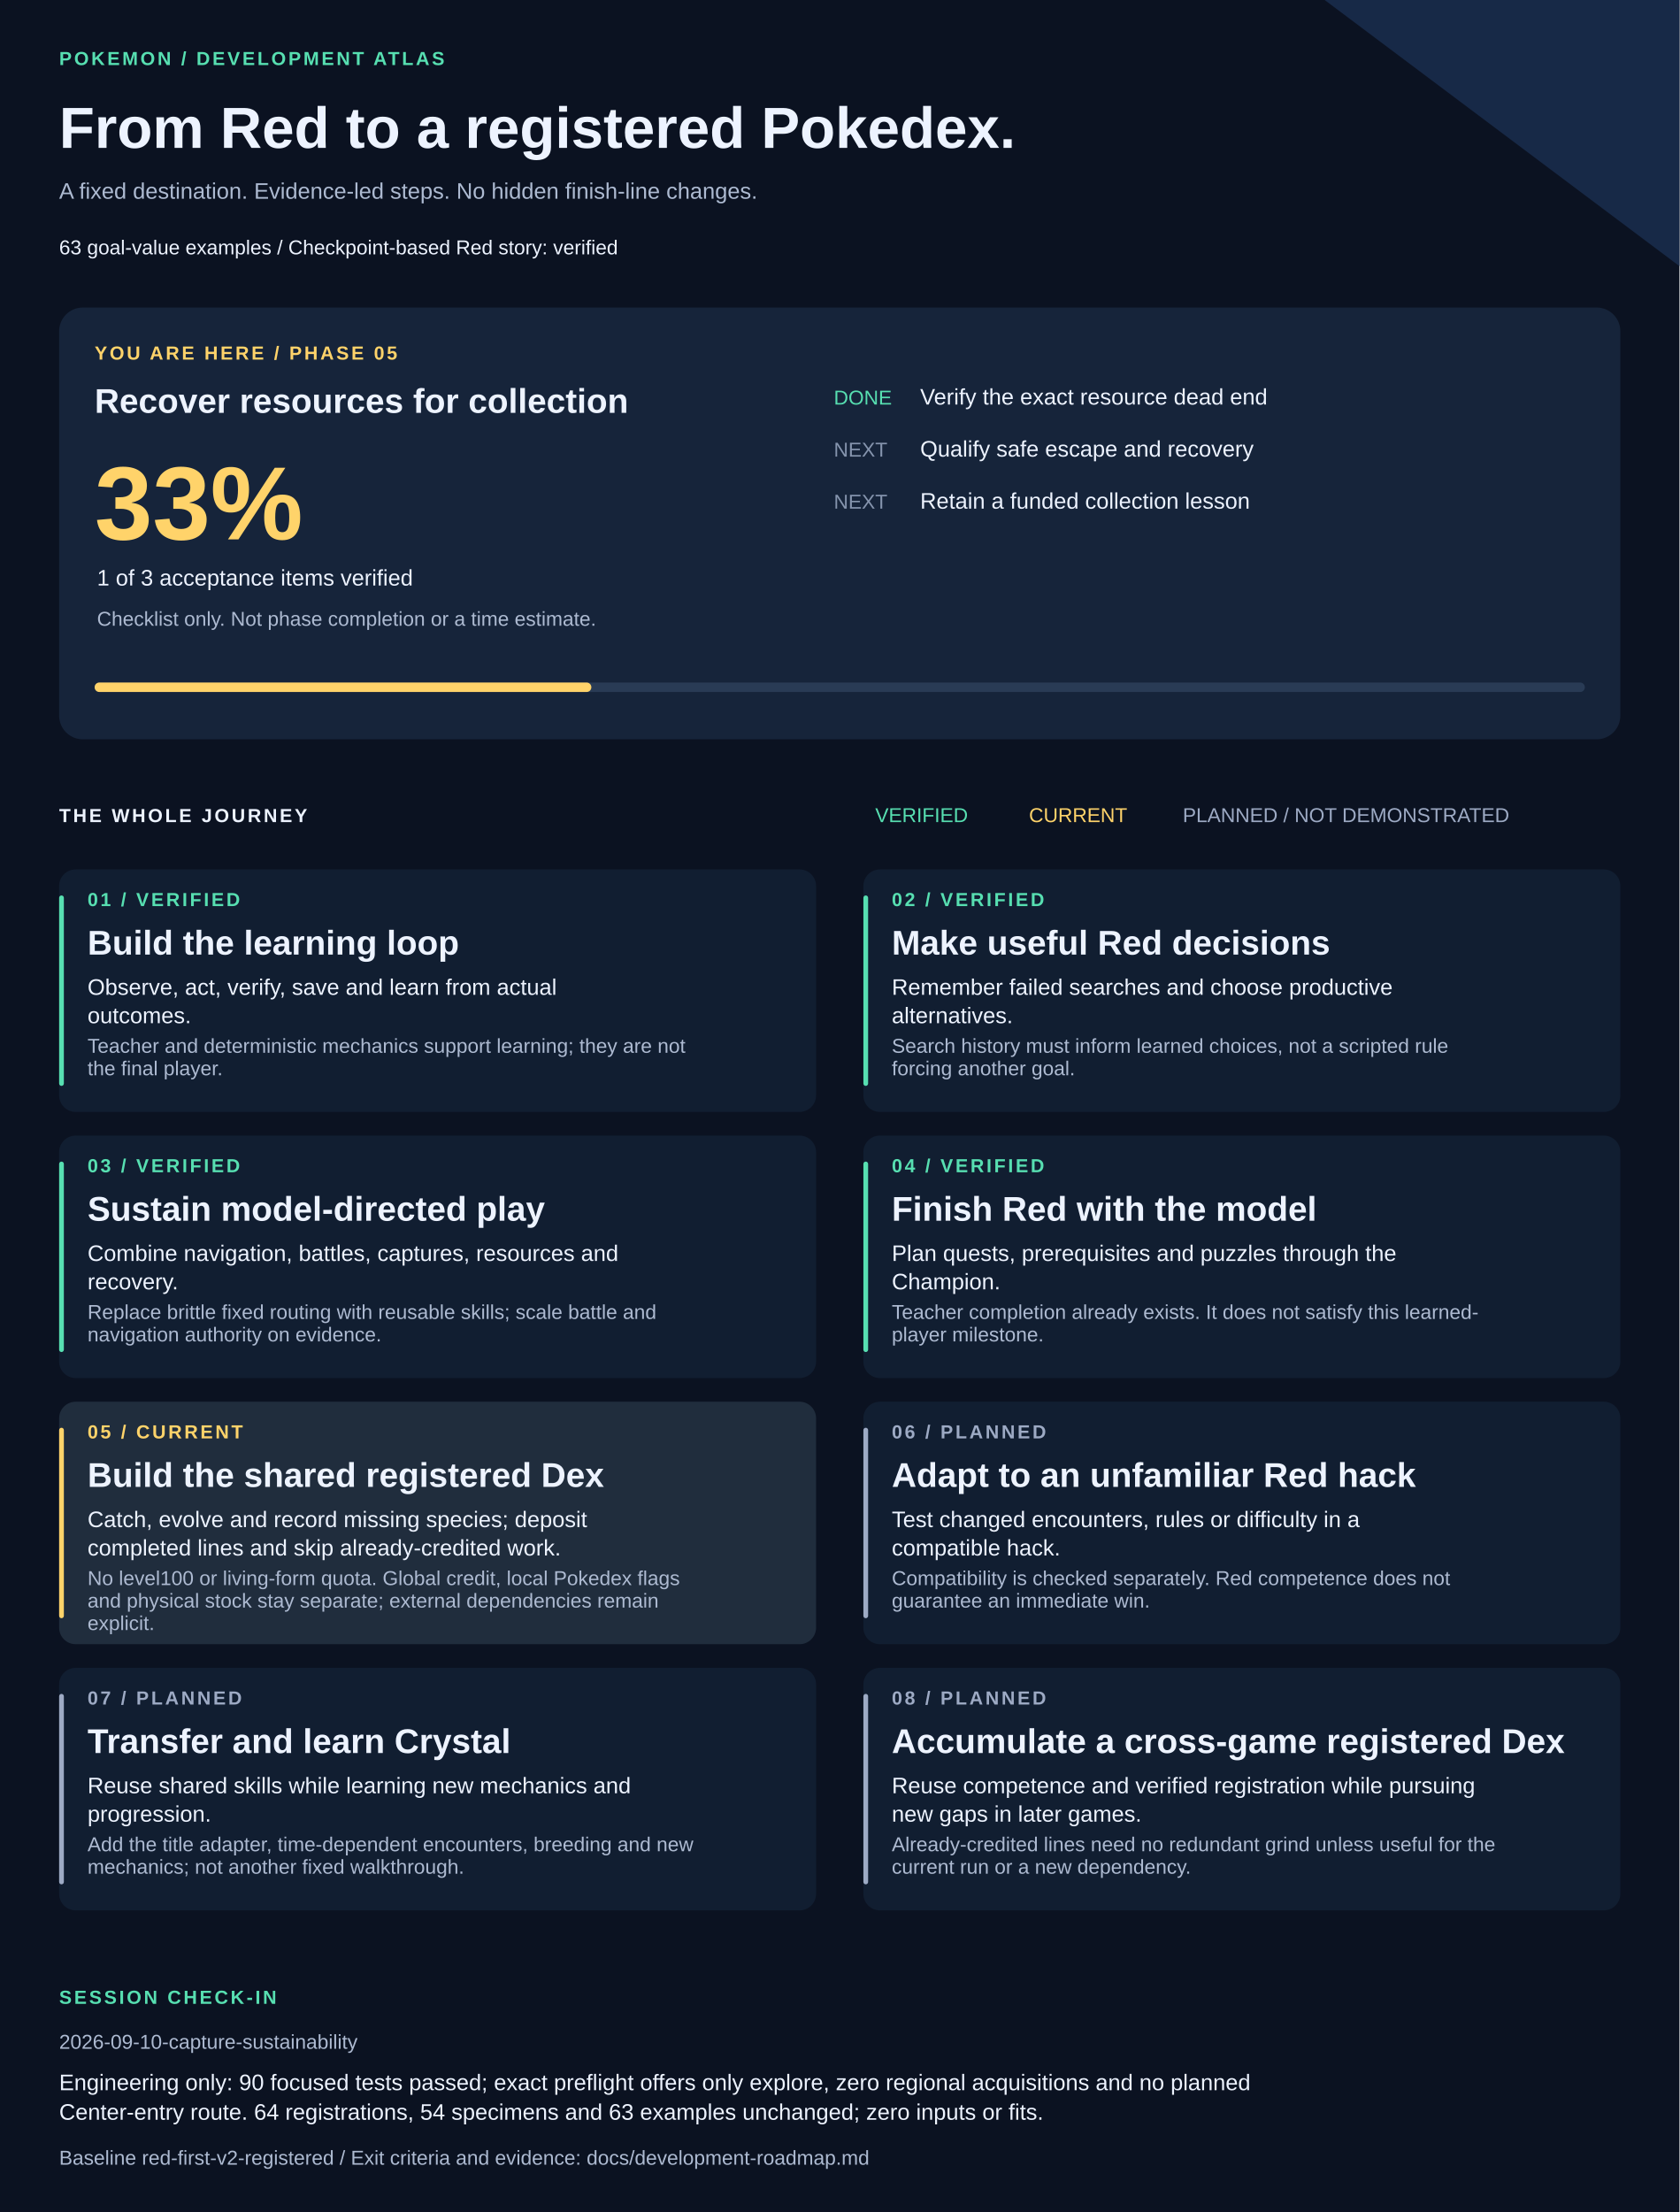
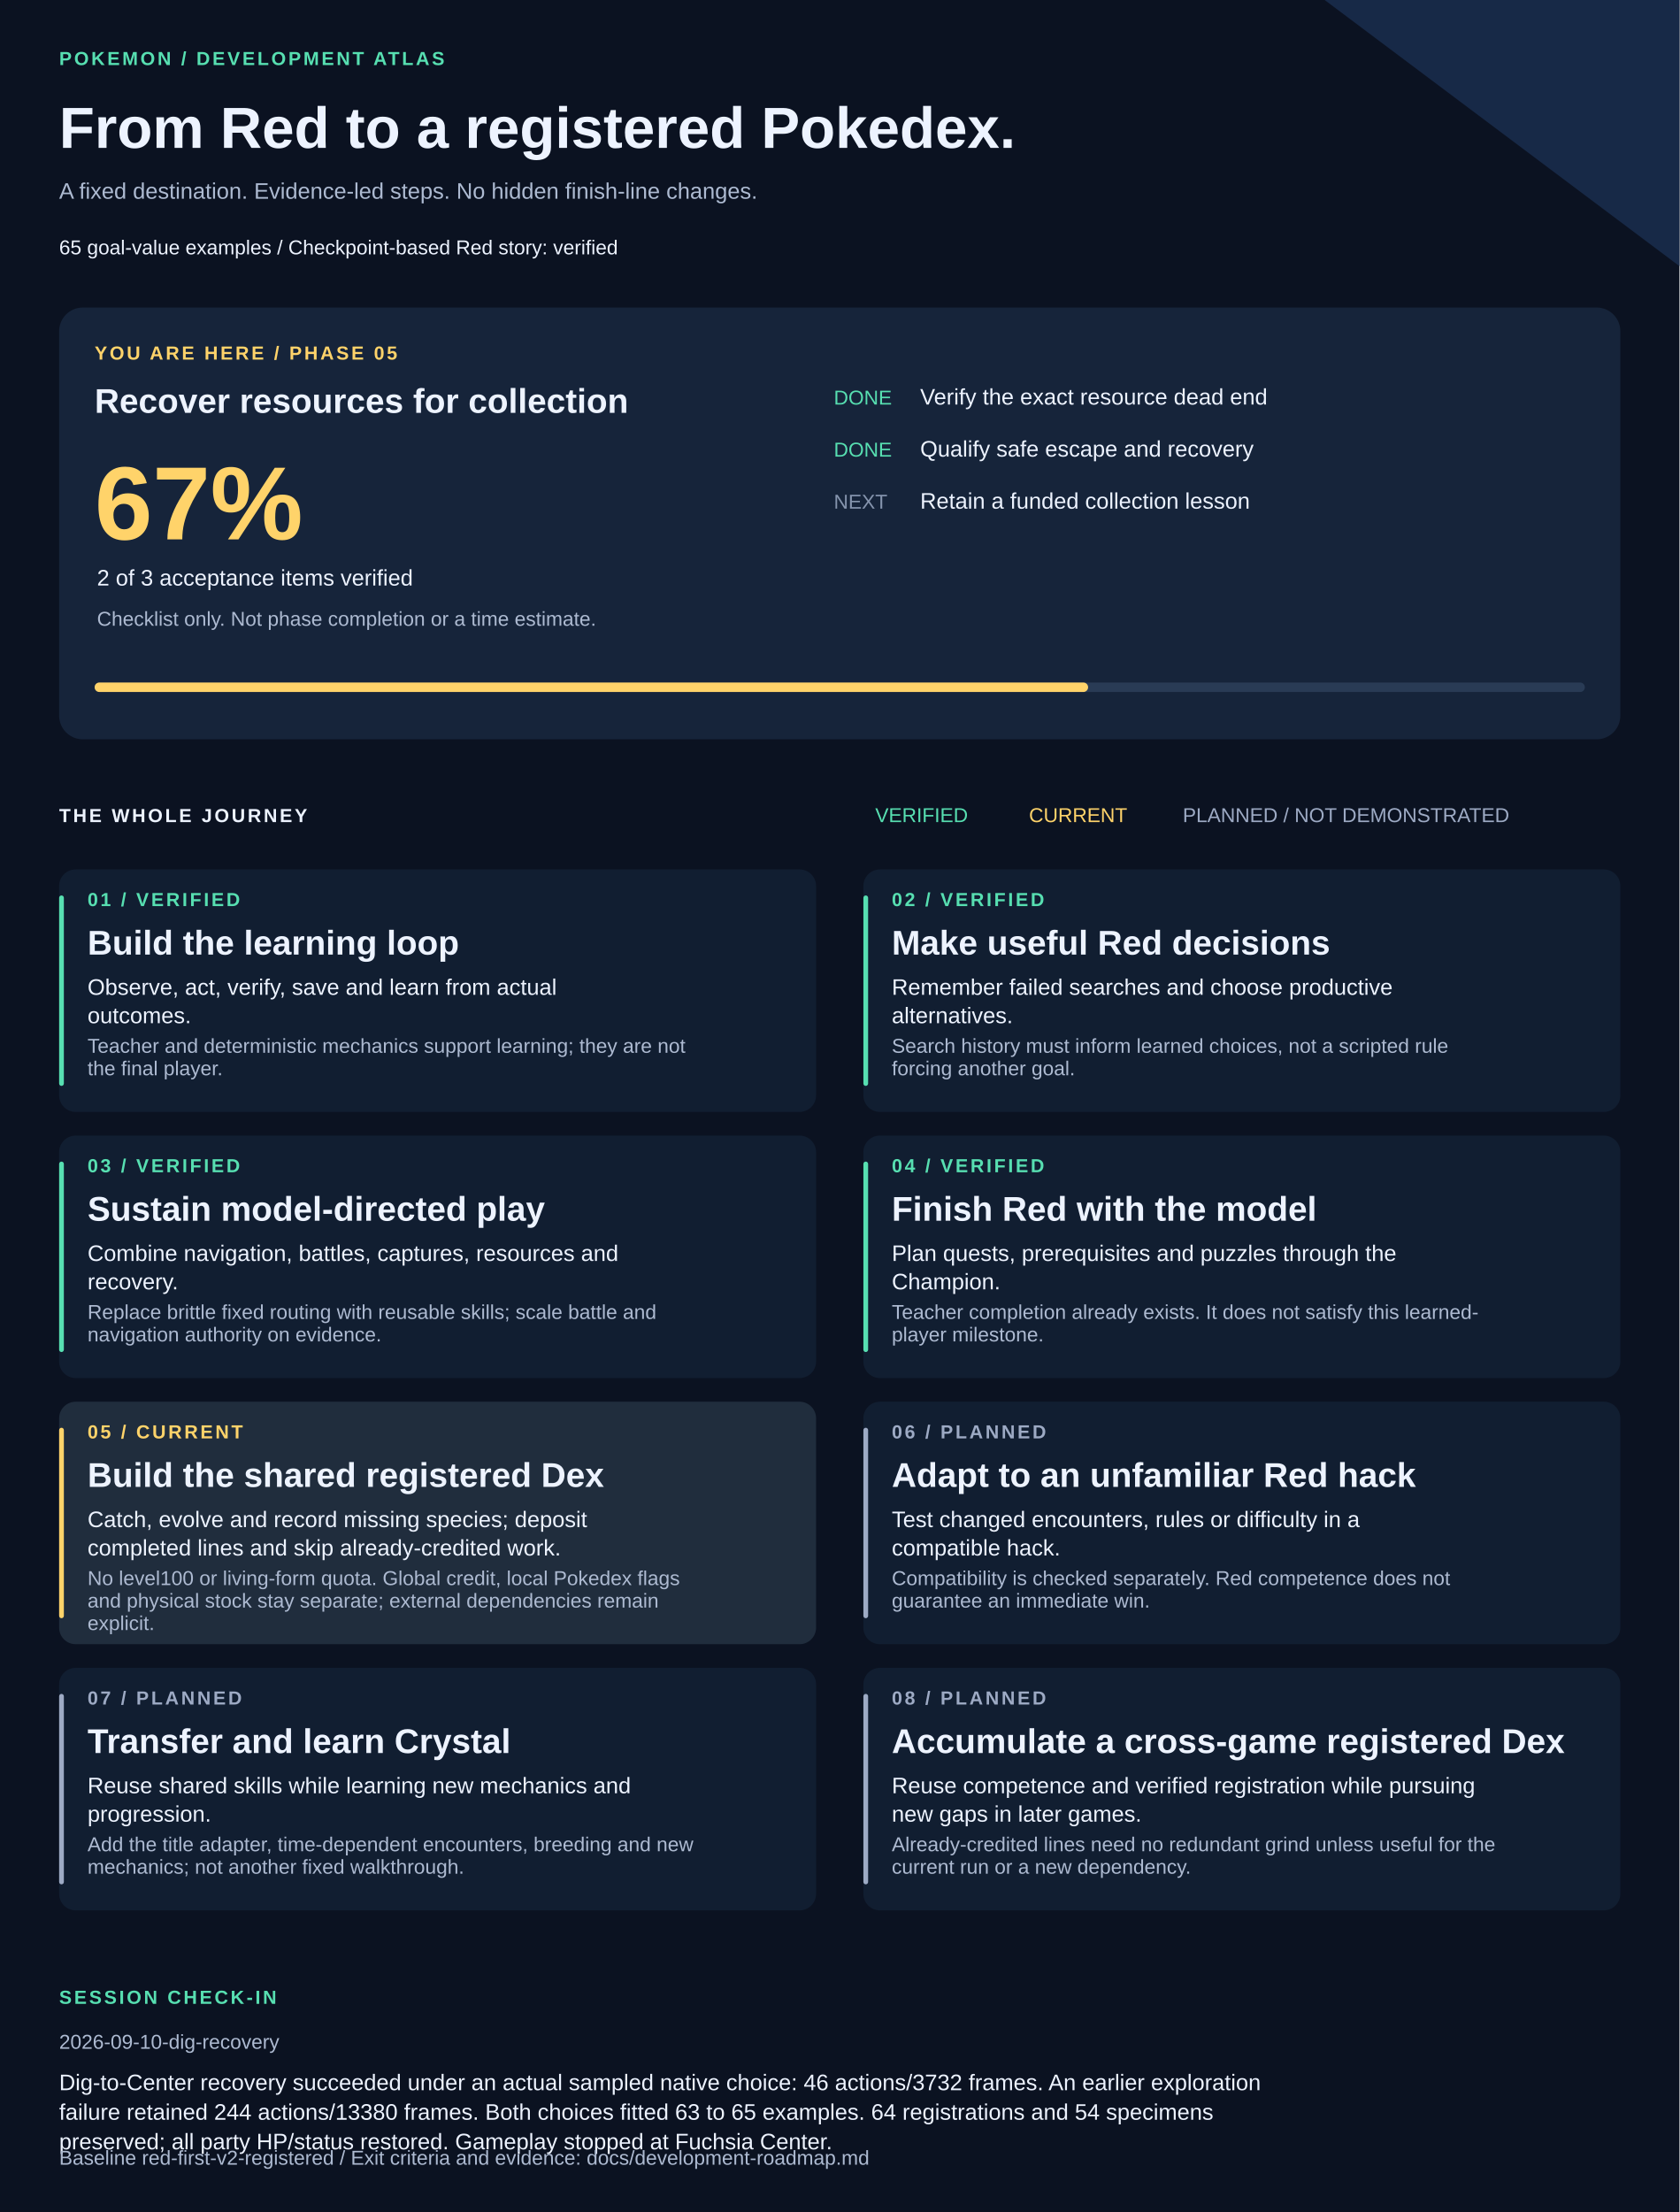
<svg xmlns="http://www.w3.org/2000/svg" width="1420" height="1870" viewBox="0 0 1420 1870" role="img" aria-labelledby="title description">
  <style>text{font-family:Arial,Helvetica,sans-serif;fill:#edf3ff}.muted{fill:#adbad1}.eyebrow{font-size:16px;letter-spacing:2px;font-weight:bold}.heading{font-size:29px;font-weight:bold}.body{font-size:19px}.small{font-size:17px}</style>
  <rect width="1420" height="1870" fill="#0b1221" />
  <path d="M1120 0H1420V225Z" fill="#172947" />
  <text x="50" y="55" class="eyebrow" style="fill:#57dfb1">POKEMON / DEVELOPMENT ATLAS</text>
  <text x="50" y="125" style="font-size:49px;font-weight:bold">From Red to a registered Pokedex.</text>
  <text x="50" y="168" class="body muted">A fixed destination. Evidence-led steps. No hidden finish-line changes.</text>
-   <text x="50" y="215" class="small">63 goal-value examples  /  Checkpoint-based Red story: verified</text>
+   <text x="50" y="215" class="small">65 goal-value examples  /  Checkpoint-based Red story: verified</text>
  <rect x="50" y="260" width="1320" height="365" rx="20" fill="#16243a" />
  <text x="80" y="304" class="eyebrow" style="fill:#ffd36a">YOU ARE HERE / PHASE 05</text>
  <text x="80" y="349" class="heading">Recover resources for collection</text>
-   <text x="80" y="456" style="font-size:88px;font-weight:bold;fill:#ffd36a">33%</text>
-   <text x="82" y="495" class="body">1 of 3 acceptance items verified</text>
+   <text x="80" y="456" style="font-size:88px;font-weight:bold;fill:#ffd36a">67%</text>
+   <text x="82" y="495" class="body">2 of 3 acceptance items verified</text>
  <text x="82" y="529" class="small muted">Checklist only. Not phase completion or a time estimate.</text>
  <text x="705" y="342" class="small" style="fill:#57dfb1">DONE</text>
  <text x="778" y="342" class="body">Verify the exact resource dead end</text>
-   <text x="705" y="386" class="small" style="fill:#8594ad">NEXT</text>
+   <text x="705" y="386" class="small" style="fill:#57dfb1">DONE</text>
  <text x="778" y="386" class="body">Qualify safe escape and recovery</text>
  <text x="705" y="430" class="small" style="fill:#8594ad">NEXT</text>
  <text x="778" y="430" class="body">Retain a funded collection lesson</text>
  <rect x="80" y="577" width="1260" height="8" rx="4" fill="#293b55" />
-   <rect x="80" y="577" width="420" height="8" rx="4" fill="#ffd36a" />
+   <rect x="80" y="577" width="840" height="8" rx="4" fill="#ffd36a" />
  <text x="50" y="695" class="eyebrow">THE WHOLE JOURNEY</text>
  <text x="740" y="695" class="small" style="fill:#57dfb1">VERIFIED</text>
  <text x="870" y="695" class="small" style="fill:#ffd36a">CURRENT</text>
  <text x="1000" y="695" class="small" style="fill:#9daac4">PLANNED / NOT DEMONSTRATED</text>
  <rect x="50" y="735" width="640" height="205" rx="14" fill="#111e31" />
  <rect x="50" y="757" width="4" height="161" rx="2" fill="#57dfb1" />
  <text x="74" y="766" class="eyebrow" style="fill:#57dfb1">01 / VERIFIED</text>
  <text x="74" y="807" class="heading">Build the learning loop</text>
  <text x="74" y="841" class="body">Observe, act, verify, save and learn from actual</text>
  <text x="74" y="865" class="body">outcomes.</text>
  <text x="74" y="890" class="small muted">Teacher and deterministic mechanics support learning; they are not</text>
  <text x="74" y="909" class="small muted">the final player.</text>
  <rect x="730" y="735" width="640" height="205" rx="14" fill="#111e31" />
  <rect x="730" y="757" width="4" height="161" rx="2" fill="#57dfb1" />
  <text x="754" y="766" class="eyebrow" style="fill:#57dfb1">02 / VERIFIED</text>
  <text x="754" y="807" class="heading">Make useful Red decisions</text>
  <text x="754" y="841" class="body">Remember failed searches and choose productive</text>
  <text x="754" y="865" class="body">alternatives.</text>
  <text x="754" y="890" class="small muted">Search history must inform learned choices, not a scripted rule</text>
  <text x="754" y="909" class="small muted">forcing another goal.</text>
  <rect x="50" y="960" width="640" height="205" rx="14" fill="#111e31" />
  <rect x="50" y="982" width="4" height="161" rx="2" fill="#57dfb1" />
  <text x="74" y="991" class="eyebrow" style="fill:#57dfb1">03 / VERIFIED</text>
  <text x="74" y="1032" class="heading">Sustain model-directed play</text>
  <text x="74" y="1066" class="body">Combine navigation, battles, captures, resources and</text>
  <text x="74" y="1090" class="body">recovery.</text>
  <text x="74" y="1115" class="small muted">Replace brittle fixed routing with reusable skills; scale battle and</text>
  <text x="74" y="1134" class="small muted">navigation authority on evidence.</text>
  <rect x="730" y="960" width="640" height="205" rx="14" fill="#111e31" />
  <rect x="730" y="982" width="4" height="161" rx="2" fill="#57dfb1" />
  <text x="754" y="991" class="eyebrow" style="fill:#57dfb1">04 / VERIFIED</text>
  <text x="754" y="1032" class="heading">Finish Red with the model</text>
  <text x="754" y="1066" class="body">Plan quests, prerequisites and puzzles through the</text>
  <text x="754" y="1090" class="body">Champion.</text>
  <text x="754" y="1115" class="small muted">Teacher completion already exists. It does not satisfy this learned-</text>
  <text x="754" y="1134" class="small muted">player milestone.</text>
  <rect x="50" y="1185" width="640" height="205" rx="14" fill="#202d3d" />
  <rect x="50" y="1207" width="4" height="161" rx="2" fill="#ffd36a" />
  <text x="74" y="1216" class="eyebrow" style="fill:#ffd36a">05 / CURRENT</text>
  <text x="74" y="1257" class="heading">Build the shared registered Dex</text>
  <text x="74" y="1291" class="body">Catch, evolve and record missing species; deposit</text>
  <text x="74" y="1315" class="body">completed lines and skip already-credited work.</text>
  <text x="74" y="1340" class="small muted">No level100 or living-form quota. Global credit, local Pokedex flags</text>
  <text x="74" y="1359" class="small muted">and physical stock stay separate; external dependencies remain</text>
  <text x="74" y="1378" class="small muted">explicit.</text>
  <rect x="730" y="1185" width="640" height="205" rx="14" fill="#111e31" />
  <rect x="730" y="1207" width="4" height="161" rx="2" fill="#9daac4" />
  <text x="754" y="1216" class="eyebrow" style="fill:#9daac4">06 / PLANNED</text>
  <text x="754" y="1257" class="heading">Adapt to an unfamiliar Red hack</text>
  <text x="754" y="1291" class="body">Test changed encounters, rules or difficulty in a</text>
  <text x="754" y="1315" class="body">compatible hack.</text>
  <text x="754" y="1340" class="small muted">Compatibility is checked separately. Red competence does not</text>
  <text x="754" y="1359" class="small muted">guarantee an immediate win.</text>
  <rect x="50" y="1410" width="640" height="205" rx="14" fill="#111e31" />
  <rect x="50" y="1432" width="4" height="161" rx="2" fill="#9daac4" />
  <text x="74" y="1441" class="eyebrow" style="fill:#9daac4">07 / PLANNED</text>
  <text x="74" y="1482" class="heading">Transfer and learn Crystal</text>
  <text x="74" y="1516" class="body">Reuse shared skills while learning new mechanics and</text>
  <text x="74" y="1540" class="body">progression.</text>
  <text x="74" y="1565" class="small muted">Add the title adapter, time-dependent encounters, breeding and new</text>
  <text x="74" y="1584" class="small muted">mechanics; not another fixed walkthrough.</text>
  <rect x="730" y="1410" width="640" height="205" rx="14" fill="#111e31" />
  <rect x="730" y="1432" width="4" height="161" rx="2" fill="#9daac4" />
  <text x="754" y="1441" class="eyebrow" style="fill:#9daac4">08 / PLANNED</text>
  <text x="754" y="1482" class="heading">Accumulate a cross-game registered Dex</text>
  <text x="754" y="1516" class="body">Reuse competence and verified registration while pursuing</text>
  <text x="754" y="1540" class="body">new gaps in later games.</text>
  <text x="754" y="1565" class="small muted">Already-credited lines need no redundant grind unless useful for the</text>
  <text x="754" y="1584" class="small muted">current run or a new dependency.</text>
  <text x="50" y="1694" class="eyebrow" style="fill:#57dfb1">SESSION CHECK-IN</text>
-   <text x="50" y="1732" class="small muted">2026-09-10-capture-sustainability</text>
-   <text x="50" y="1767" class="body">Engineering only: 90 focused tests passed; exact preflight offers only explore, zero regional acquisitions and no planned</text>
-   <text x="50" y="1792" class="body">Center-entry route. 64 registrations, 54 specimens and 63 examples unchanged; zero inputs or fits.</text>
+   <text x="50" y="1732" class="small muted">2026-09-10-dig-recovery</text>
+   <text x="50" y="1767" class="body">Dig-to-Center recovery succeeded under an actual sampled native choice: 46 actions/3732 frames. An earlier exploration</text>
+   <text x="50" y="1792" class="body">failure retained 244 actions/13380 frames. Both choices fitted 63 to 65 examples. 64 registrations and 54 specimens</text>
+   <text x="50" y="1817" class="body">preserved; all party HP/status restored. Gameplay stopped at Fuchsia Center.</text>
  <text x="50" y="1830" class="small muted">Baseline red-first-v2-registered / Exit criteria and evidence: docs/development-roadmap.md</text>
</svg>
